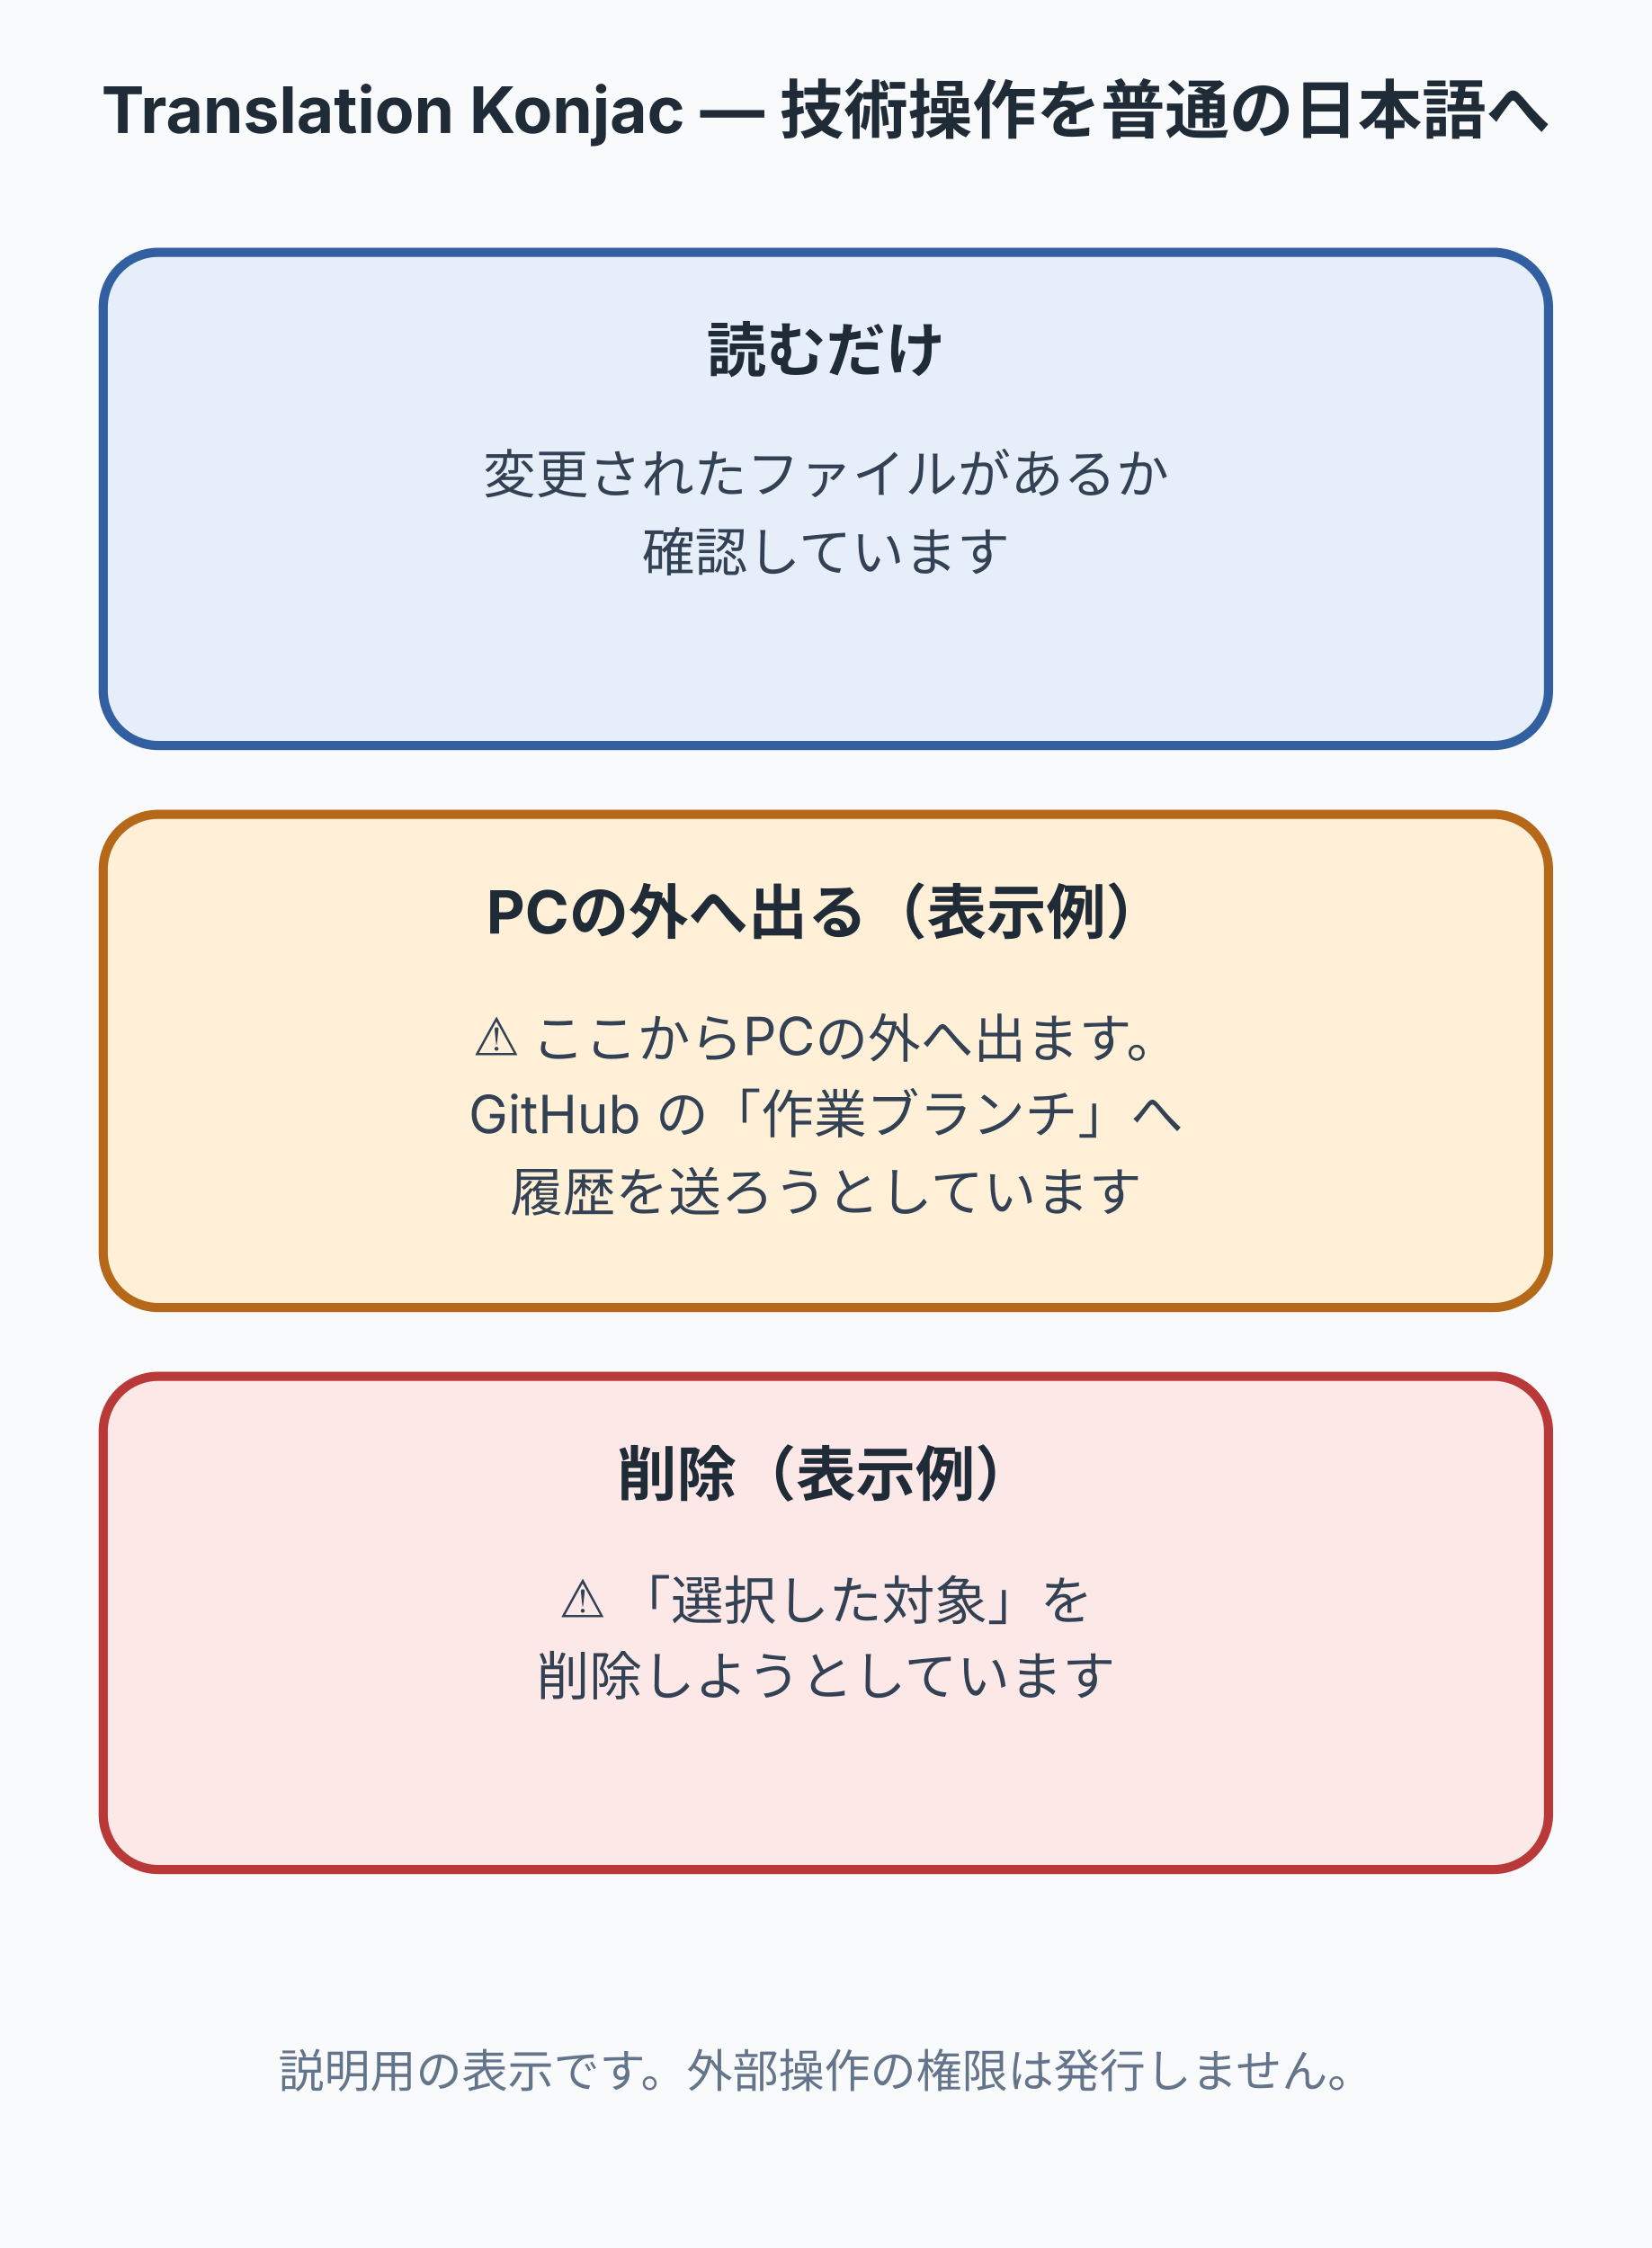
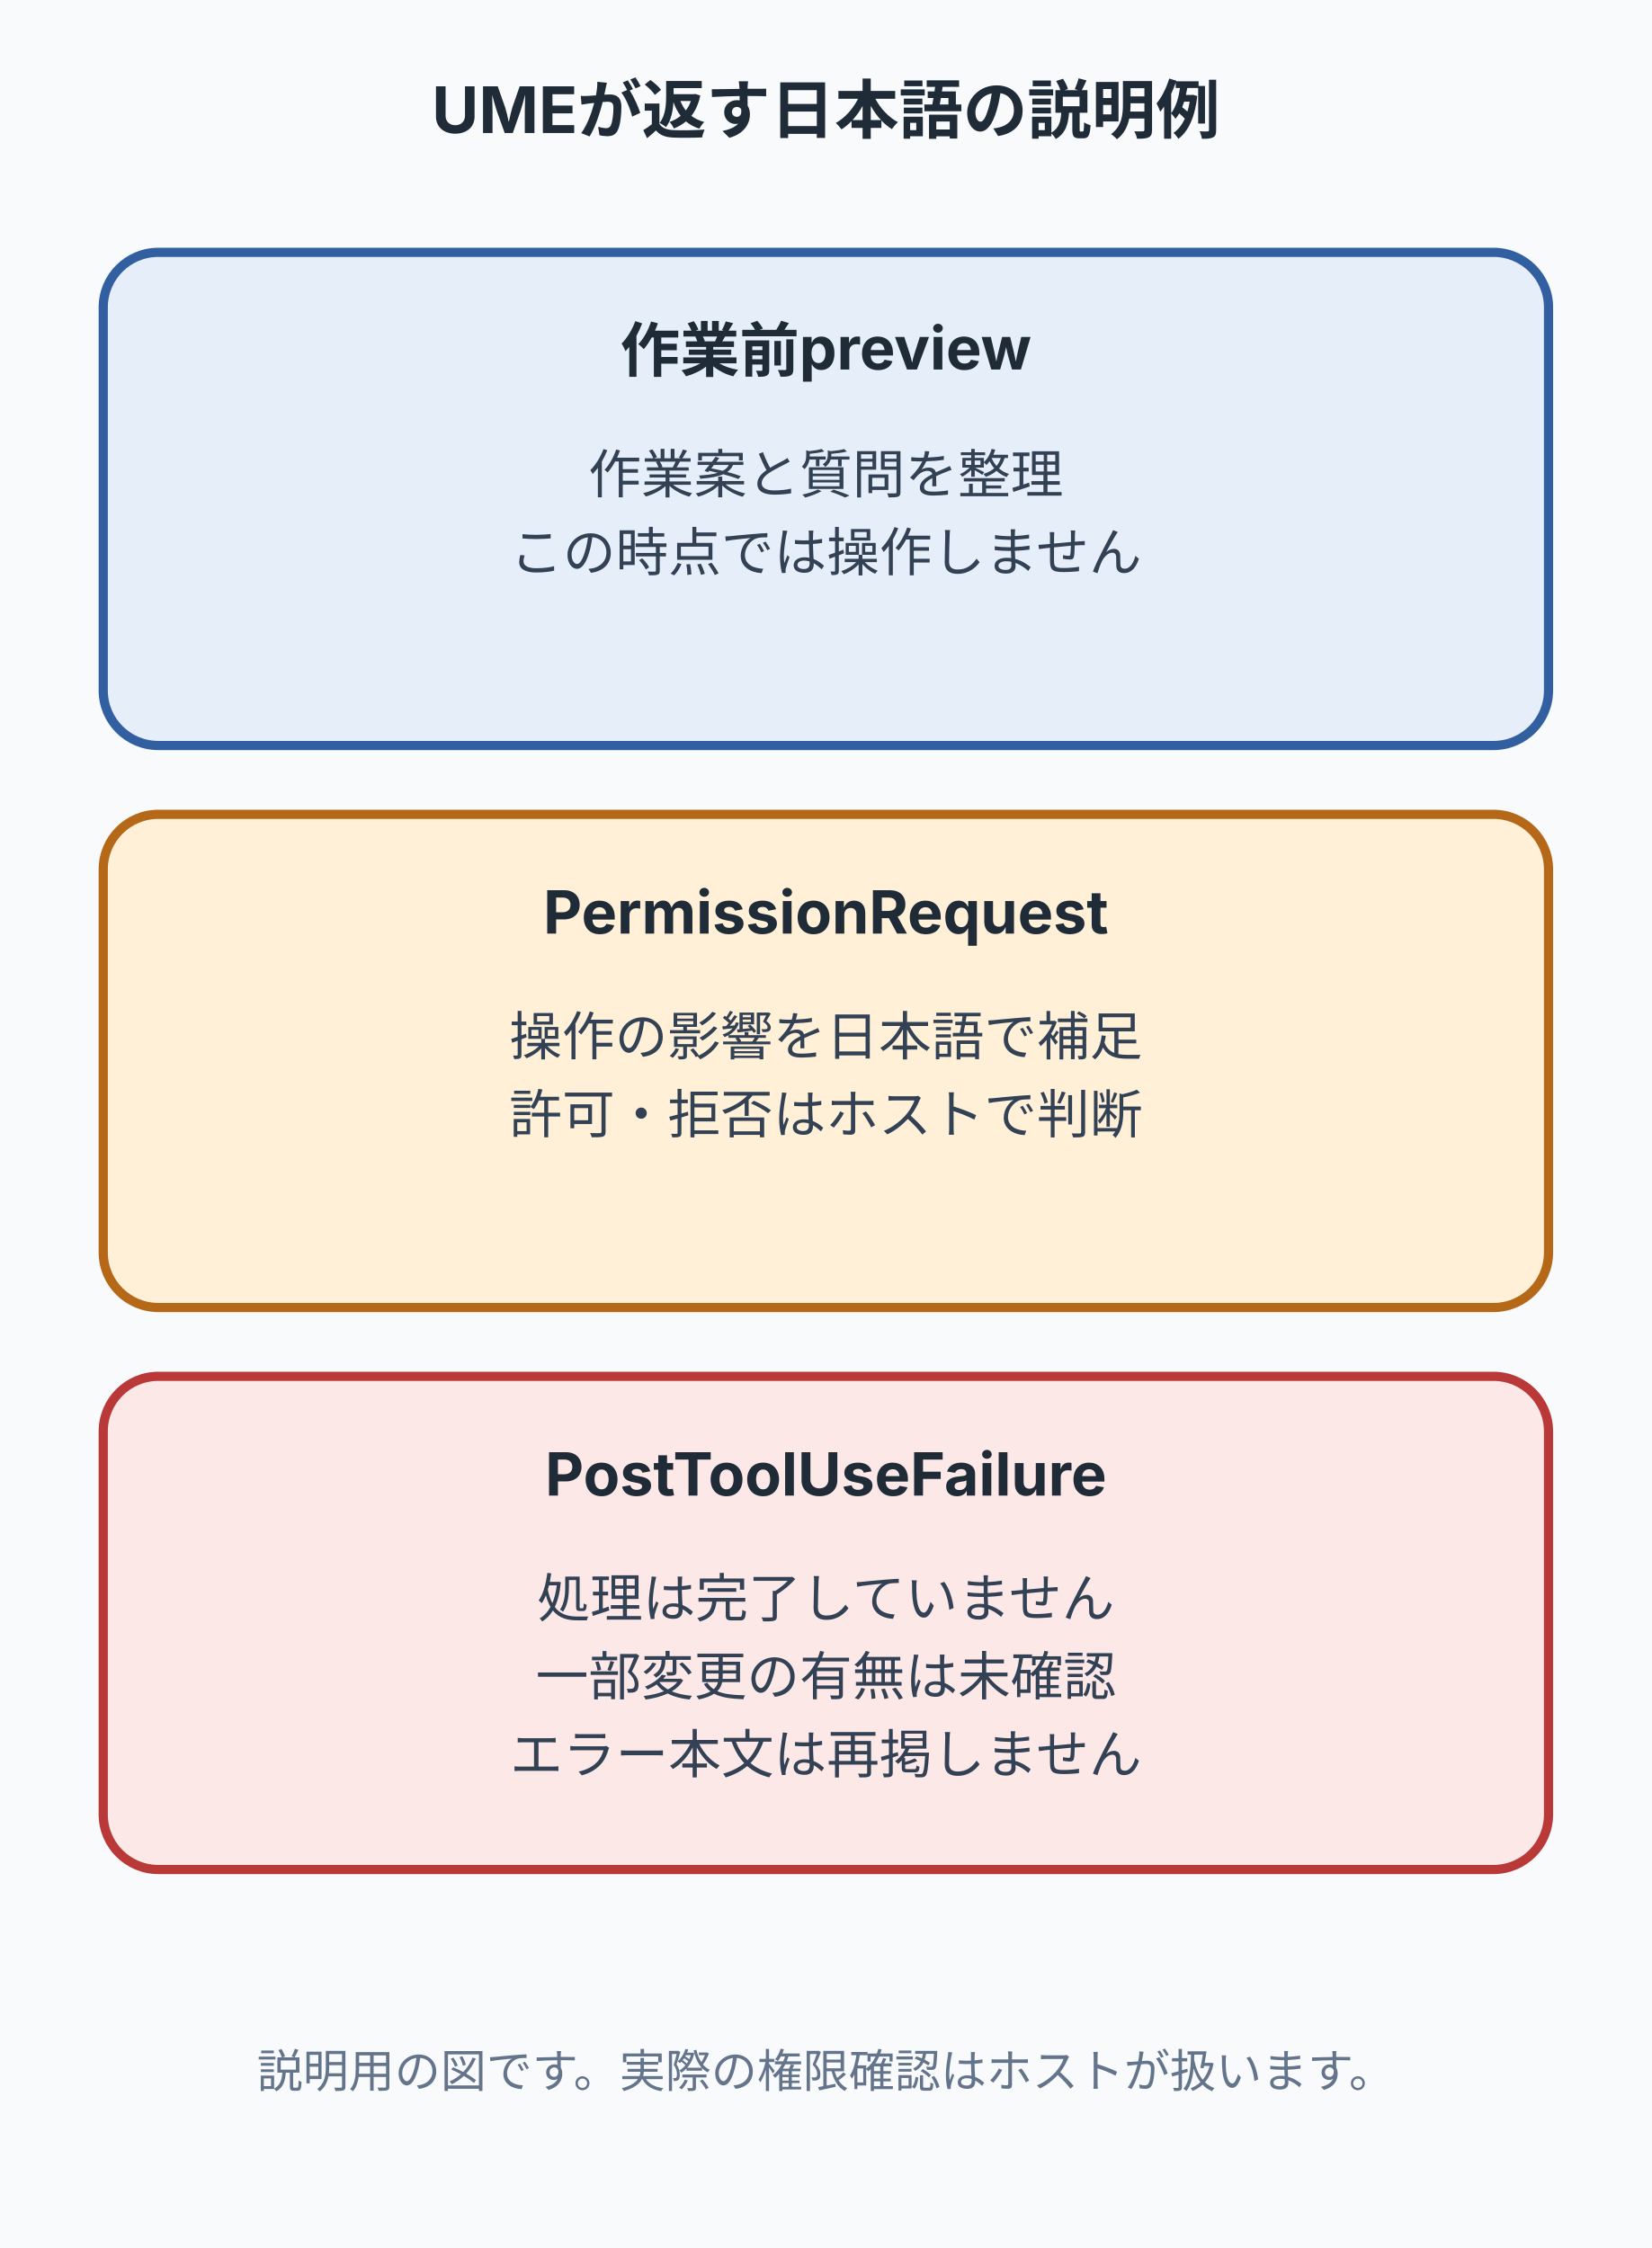
<svg xmlns="http://www.w3.org/2000/svg" viewBox="0 0 720 980" role="img" aria-labelledby="title desc">
  <style>
    .title { font: 700 28px -apple-system, BlinkMacSystemFont, "Segoe UI", sans-serif; fill: #202b38; }
    .label { font: 700 26px -apple-system, BlinkMacSystemFont, "Segoe UI", sans-serif; fill: #202b38; }
    .body { font: 23px -apple-system, BlinkMacSystemFont, "Segoe UI", sans-serif; fill: #334155; }
    .small { font: 20px -apple-system, BlinkMacSystemFont, "Segoe UI", sans-serif; fill: #64748b; }
  </style>
  <rect width="720" height="980" fill="#f8fafc" />
-   <text class="title" x="360" y="58" text-anchor="middle">Translation Konjac — 技術操作を普通の日本語へ</text>
+   <text class="title" x="360" y="58" text-anchor="middle">UMEが返す日本語の説明例</text>
  <g>
    <rect x="45" y="110" width="630" height="215" rx="24" fill="#e6eef9" stroke="#315f9f" stroke-width="4" />
-     <text class="label" x="360" y="162" text-anchor="middle">読むだけ</text>
-     <text class="body" x="360" y="215" text-anchor="middle">変更されたファイルがあるか</text>
-     <text class="body" x="360" y="249" text-anchor="middle">確認しています</text>
+     <text class="label" x="360" y="162" text-anchor="middle">作業前preview</text>
+     <text class="body" x="360" y="215" text-anchor="middle">作業案と質問を整理</text>
+     <text class="body" x="360" y="249" text-anchor="middle">この時点では操作しません</text>
  </g>
  <g>
    <rect x="45" y="355" width="630" height="215" rx="24" fill="#fff0d7" stroke="#b56817" stroke-width="4" />
-     <text class="label" x="360" y="407" text-anchor="middle">PCの外へ出る（表示例）</text>
-     <text class="body" x="360" y="460" text-anchor="middle">⚠️ ここからPCの外へ出ます。</text>
-     <text class="body" x="360" y="494" text-anchor="middle">GitHub の「作業ブランチ」へ</text>
-     <text class="body" x="360" y="528" text-anchor="middle">履歴を送ろうとしています</text>
+     <text class="label" x="360" y="407" text-anchor="middle">PermissionRequest</text>
+     <text class="body" x="360" y="460" text-anchor="middle">操作の影響を日本語で補足</text>
+     <text class="body" x="360" y="494" text-anchor="middle">許可・拒否はホストで判断</text>
  </g>
  <g>
    <rect x="45" y="600" width="630" height="215" rx="24" fill="#fde8e8" stroke="#b93838" stroke-width="4" />
-     <text class="label" x="360" y="652" text-anchor="middle">削除（表示例）</text>
-     <text class="body" x="360" y="705" text-anchor="middle">⚠️ 「選択した対象」を</text>
-     <text class="body" x="360" y="739" text-anchor="middle">削除しようとしています</text>
+     <text class="label" x="360" y="652" text-anchor="middle">PostToolUseFailure</text>
+     <text class="body" x="360" y="705" text-anchor="middle">処理は完了していません</text>
+     <text class="body" x="360" y="739" text-anchor="middle">一部変更の有無は未確認</text>
+     <text class="body" x="360" y="773" text-anchor="middle">エラー本文は再掲しません</text>
  </g>
-   <text class="small" x="360" y="910" text-anchor="middle">説明用の表示です。外部操作の権限は発行しません。</text>
+   <text class="small" x="360" y="910" text-anchor="middle">説明用の図です。実際の権限確認はホストが扱います。</text>
</svg>
